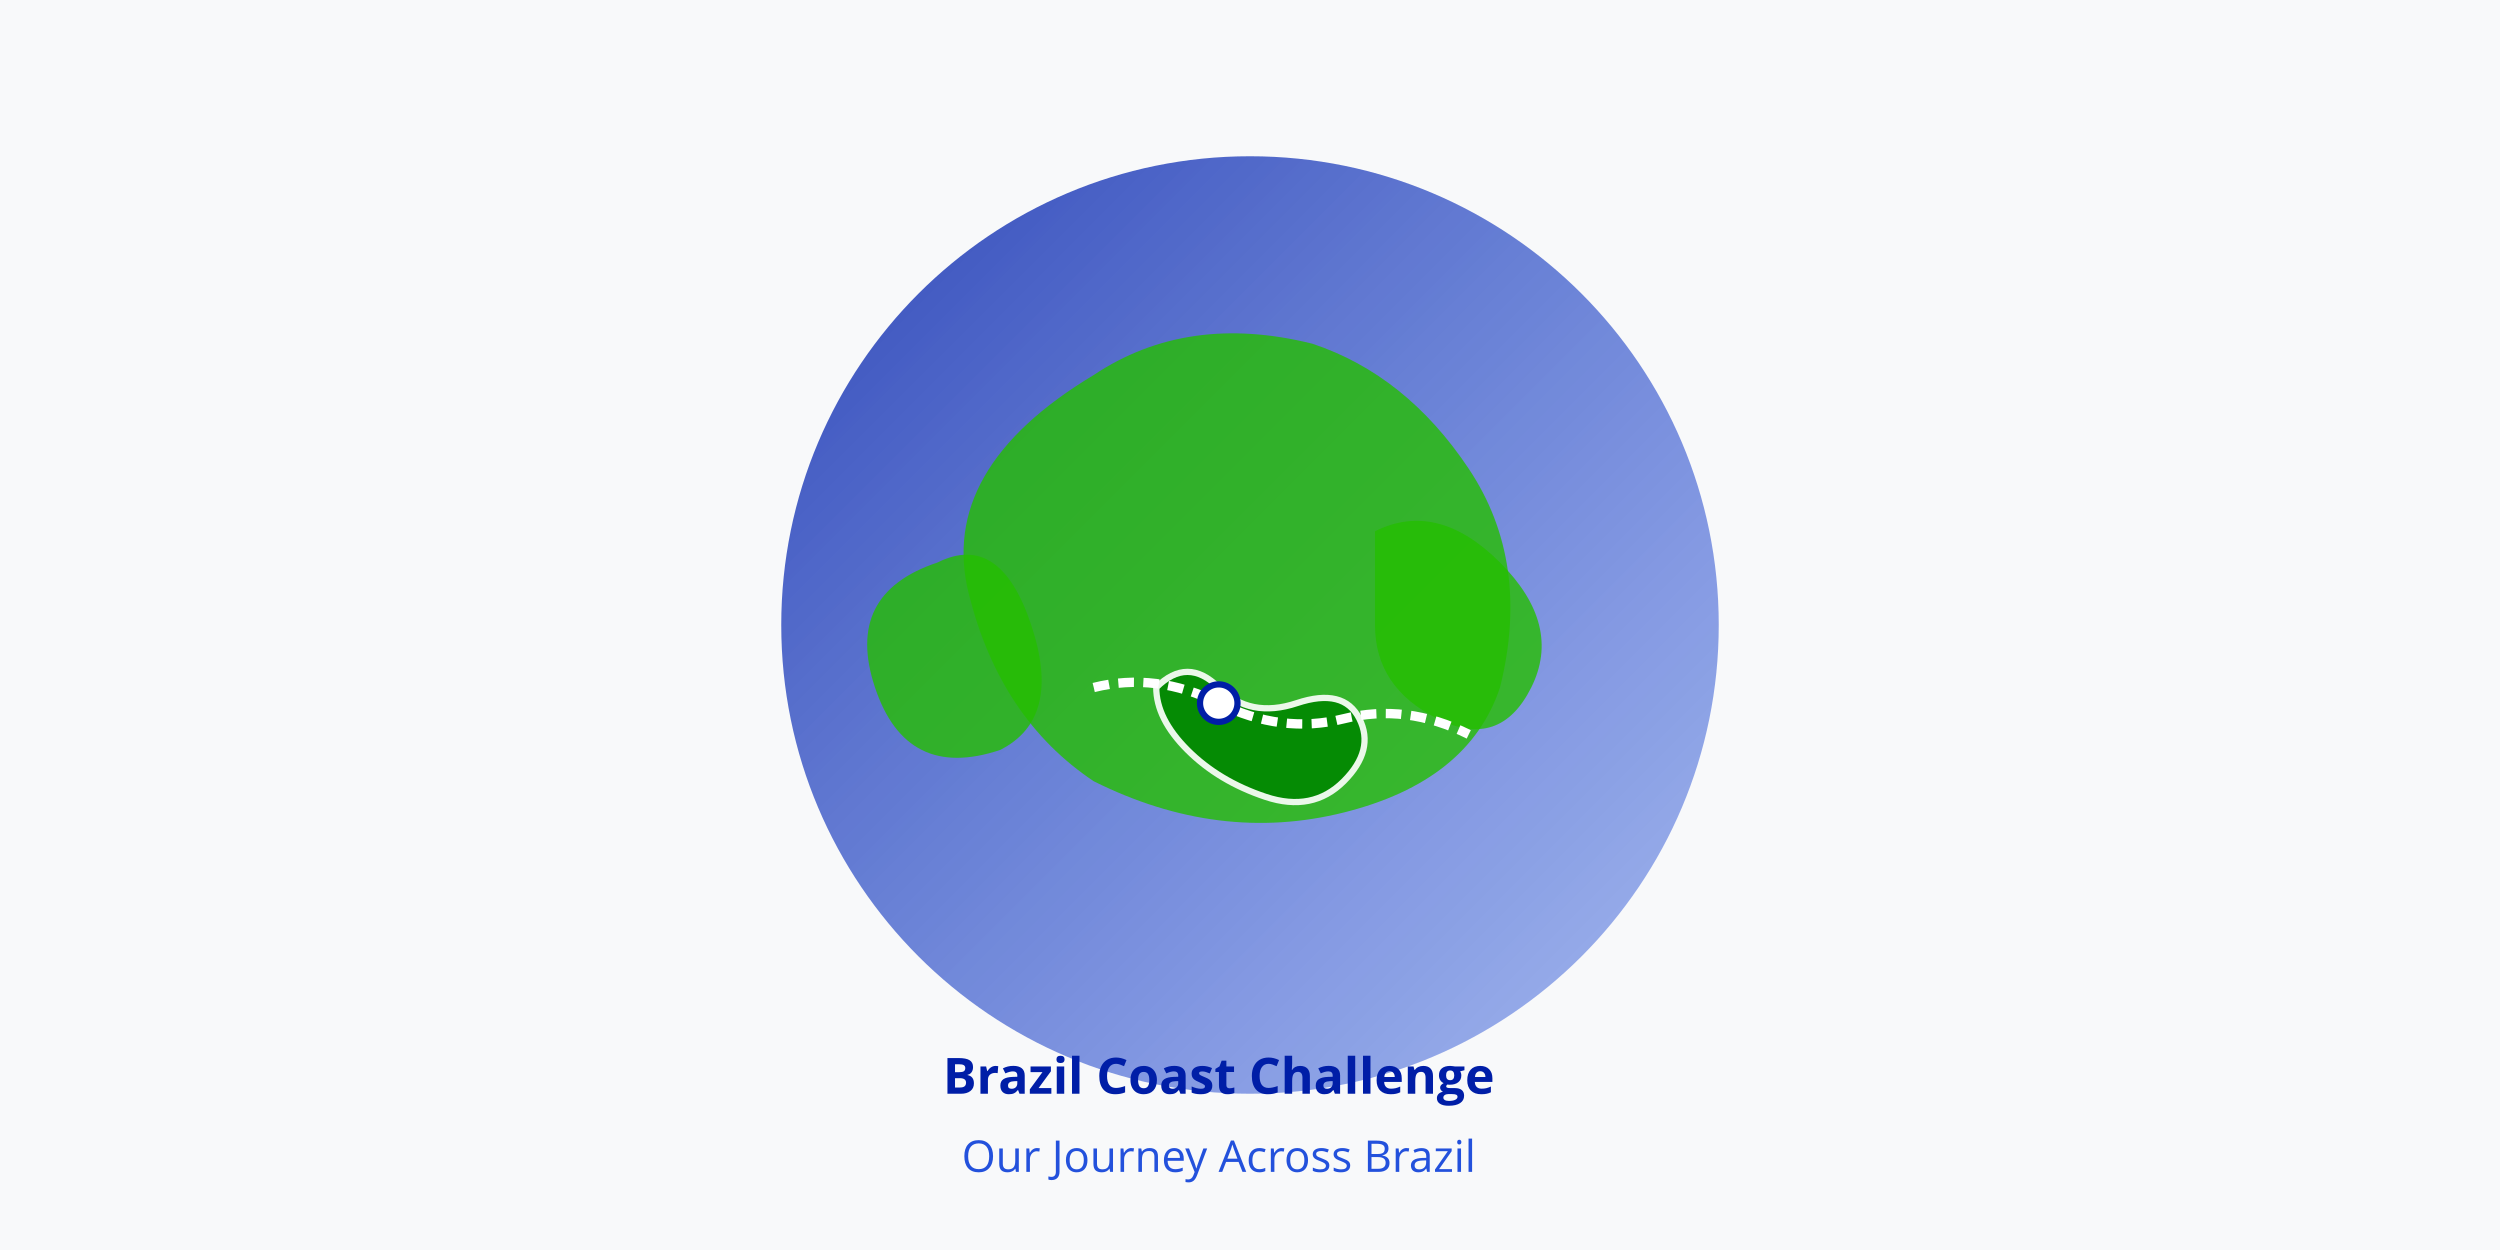
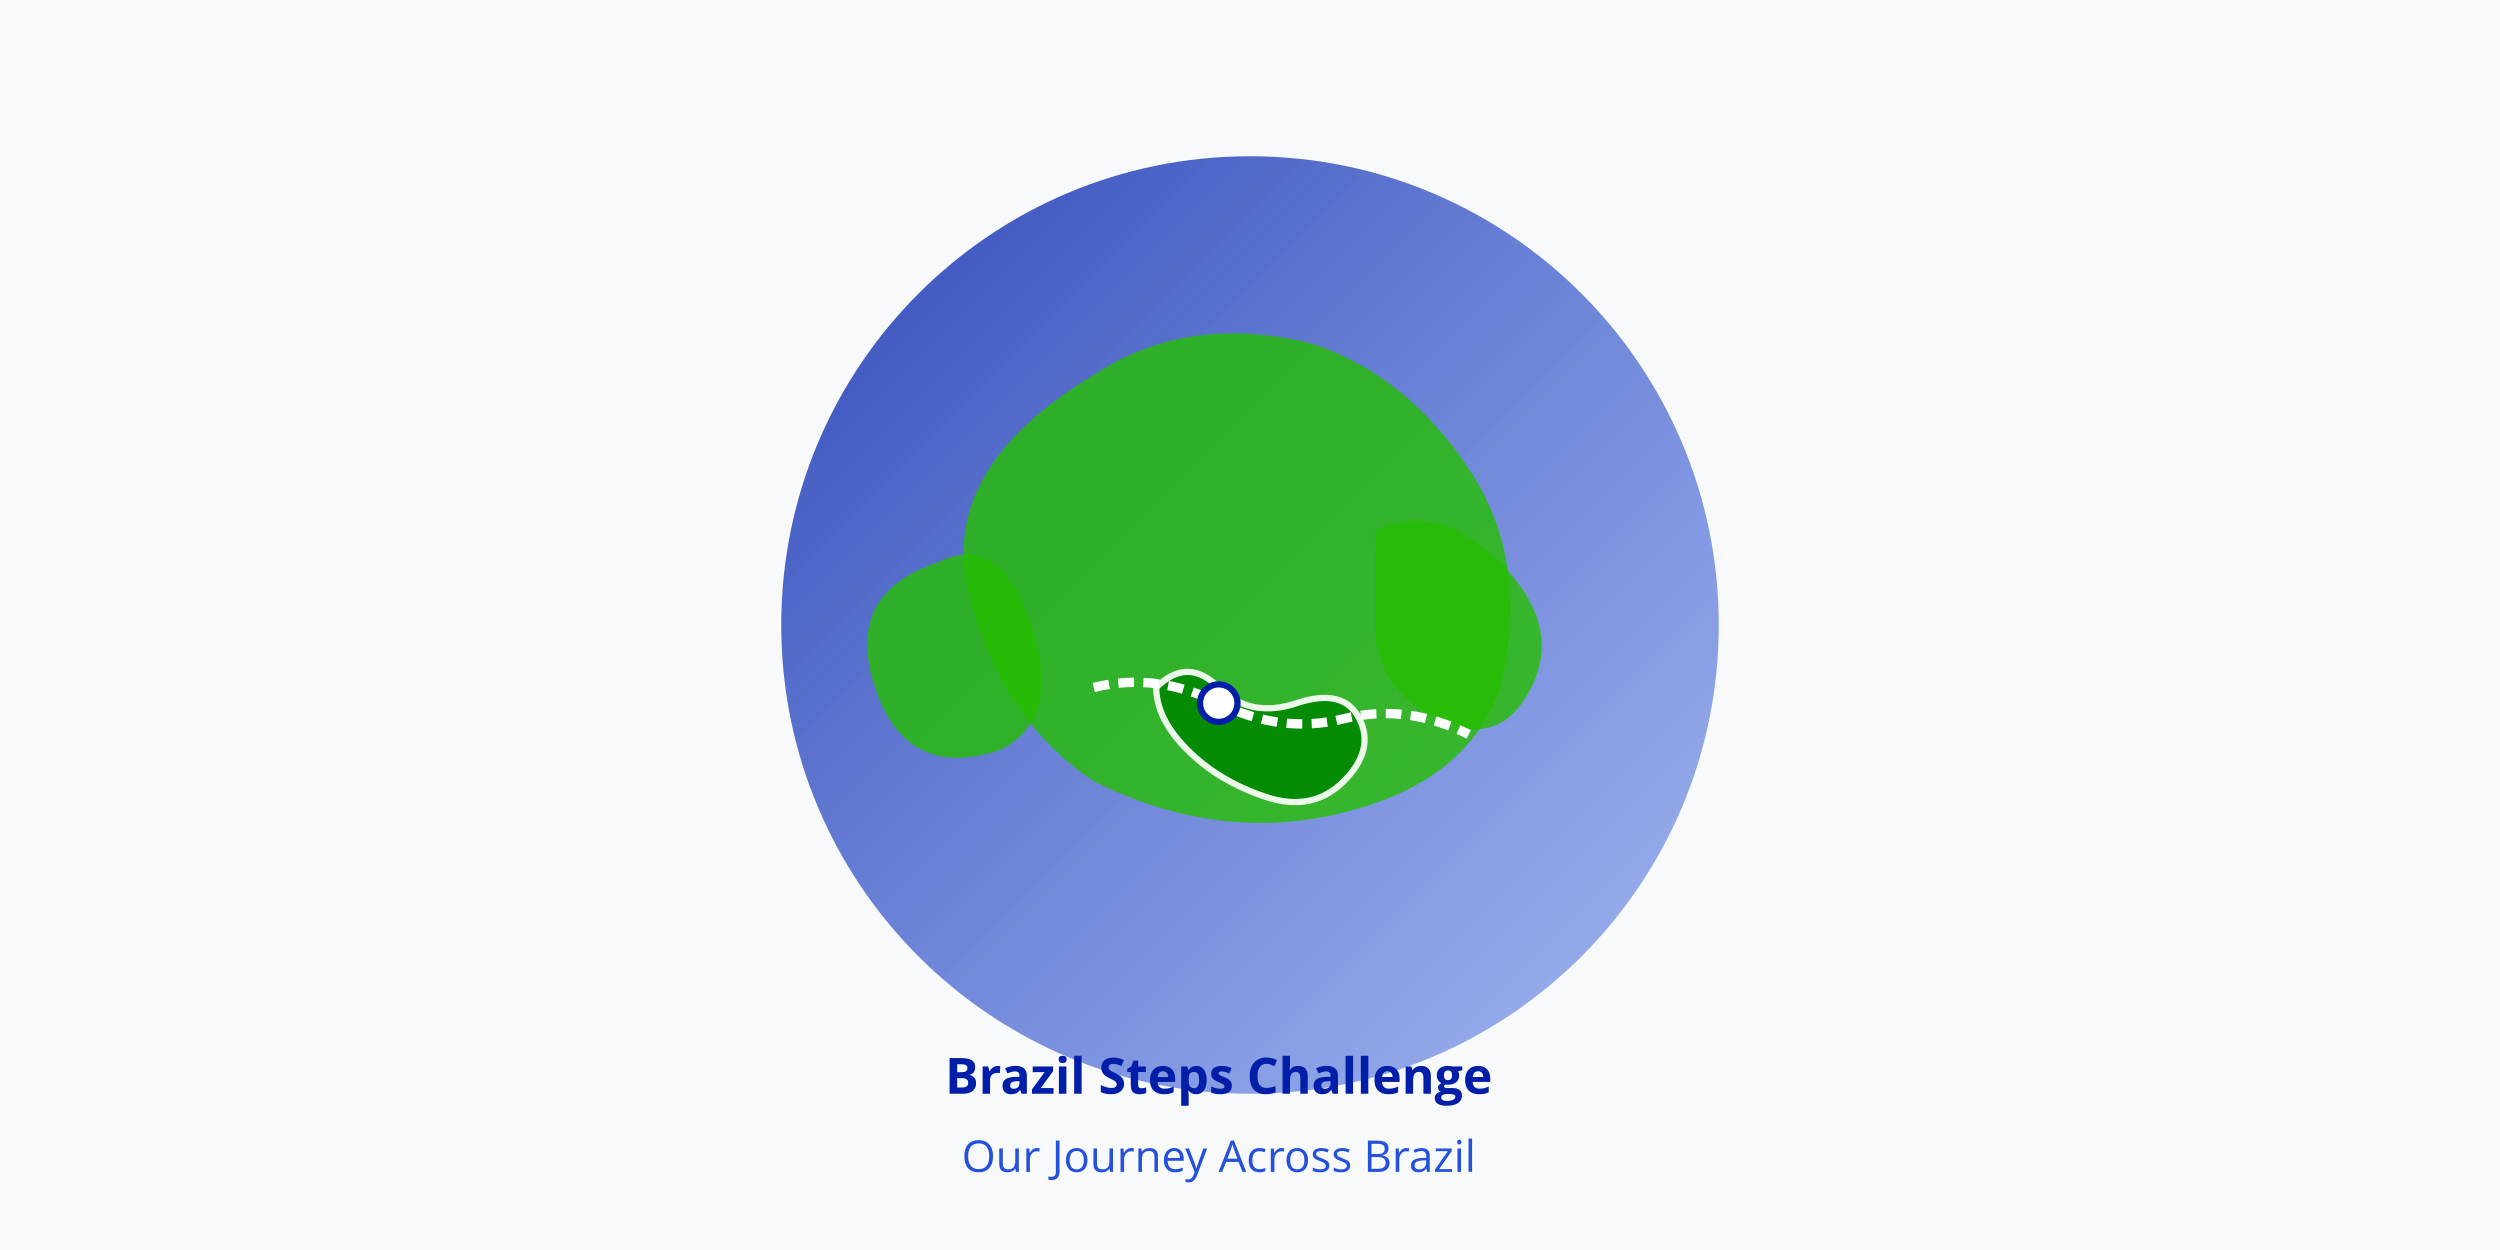
<svg xmlns="http://www.w3.org/2000/svg" width="800" height="400" viewBox="0 0 800 400">
  <defs>
    <linearGradient id="earthGradient" x1="0%" y1="0%" x2="100%" y2="100%">
      <stop offset="0%" style="stop-color:#001EA7;stop-opacity:0.8" />
      <stop offset="100%" style="stop-color:#2351DC;stop-opacity:0.4" />
    </linearGradient>
    <filter id="glow" x="-20%" y="-20%" width="140%" height="140%">
      <feGaussianBlur stdDeviation="10" result="blur" />
      <feComposite in="SourceGraphic" in2="blur" operator="over" />
    </filter>
  </defs>
  <rect width="800" height="400" fill="#f8f9fa" />
  <circle cx="400" cy="200" r="150" fill="url(#earthGradient)" filter="glow" />
  <path d="M350,120 Q380,100 420,110 Q450,120 470,150 Q490,180 480,220 Q470,250 430,260 Q390,270 350,250 Q320,230 310,190 Q300,150 350,120" fill="#24BE00" opacity="0.8" />
  <path d="M300,180 Q270,190 280,220 Q290,250 320,240 Q340,230 330,200 Q320,170 300,180" fill="#24BE00" opacity="0.8" />
  <path d="M440,170 Q460,160 480,180 Q500,200 490,220 Q480,240 460,230 Q440,220 440,200 Q440,180 440,170" fill="#24BE00" opacity="0.8" />
  <path d="M370,220 Q380,210 390,220 Q400,230 415,225 Q430,220 435,230 Q440,240 430,250 Q420,260 405,255 Q390,250 380,240 Q370,230 370,220" fill="#008600" stroke="#ffffff" stroke-width="2" opacity="0.9" />
  <path d="M350,220 Q370,215 390,225 Q410,235 430,230 Q450,225 470,235" fill="none" stroke="#ffffff" stroke-width="3" stroke-dasharray="5,3" />
  <circle cx="390" cy="225" r="6" fill="#ffffff" stroke="#001EA7" stroke-width="2" />
-   <text x="390" y="350" text-anchor="middle" font-family="Open Sans, sans-serif" font-size="16" font-weight="bold" fill="#001EA7">Brazil Coast Challenge</text>
+   <text x="390" y="350" text-anchor="middle" font-family="Open Sans, sans-serif" font-size="16" font-weight="bold" fill="#001EA7">Brazil Steps Challenge</text>
  <text x="390" y="375" text-anchor="middle" font-family="Open Sans, sans-serif" font-size="14" fill="#2351DC">Our Journey Across Brazil</text>
</svg>
